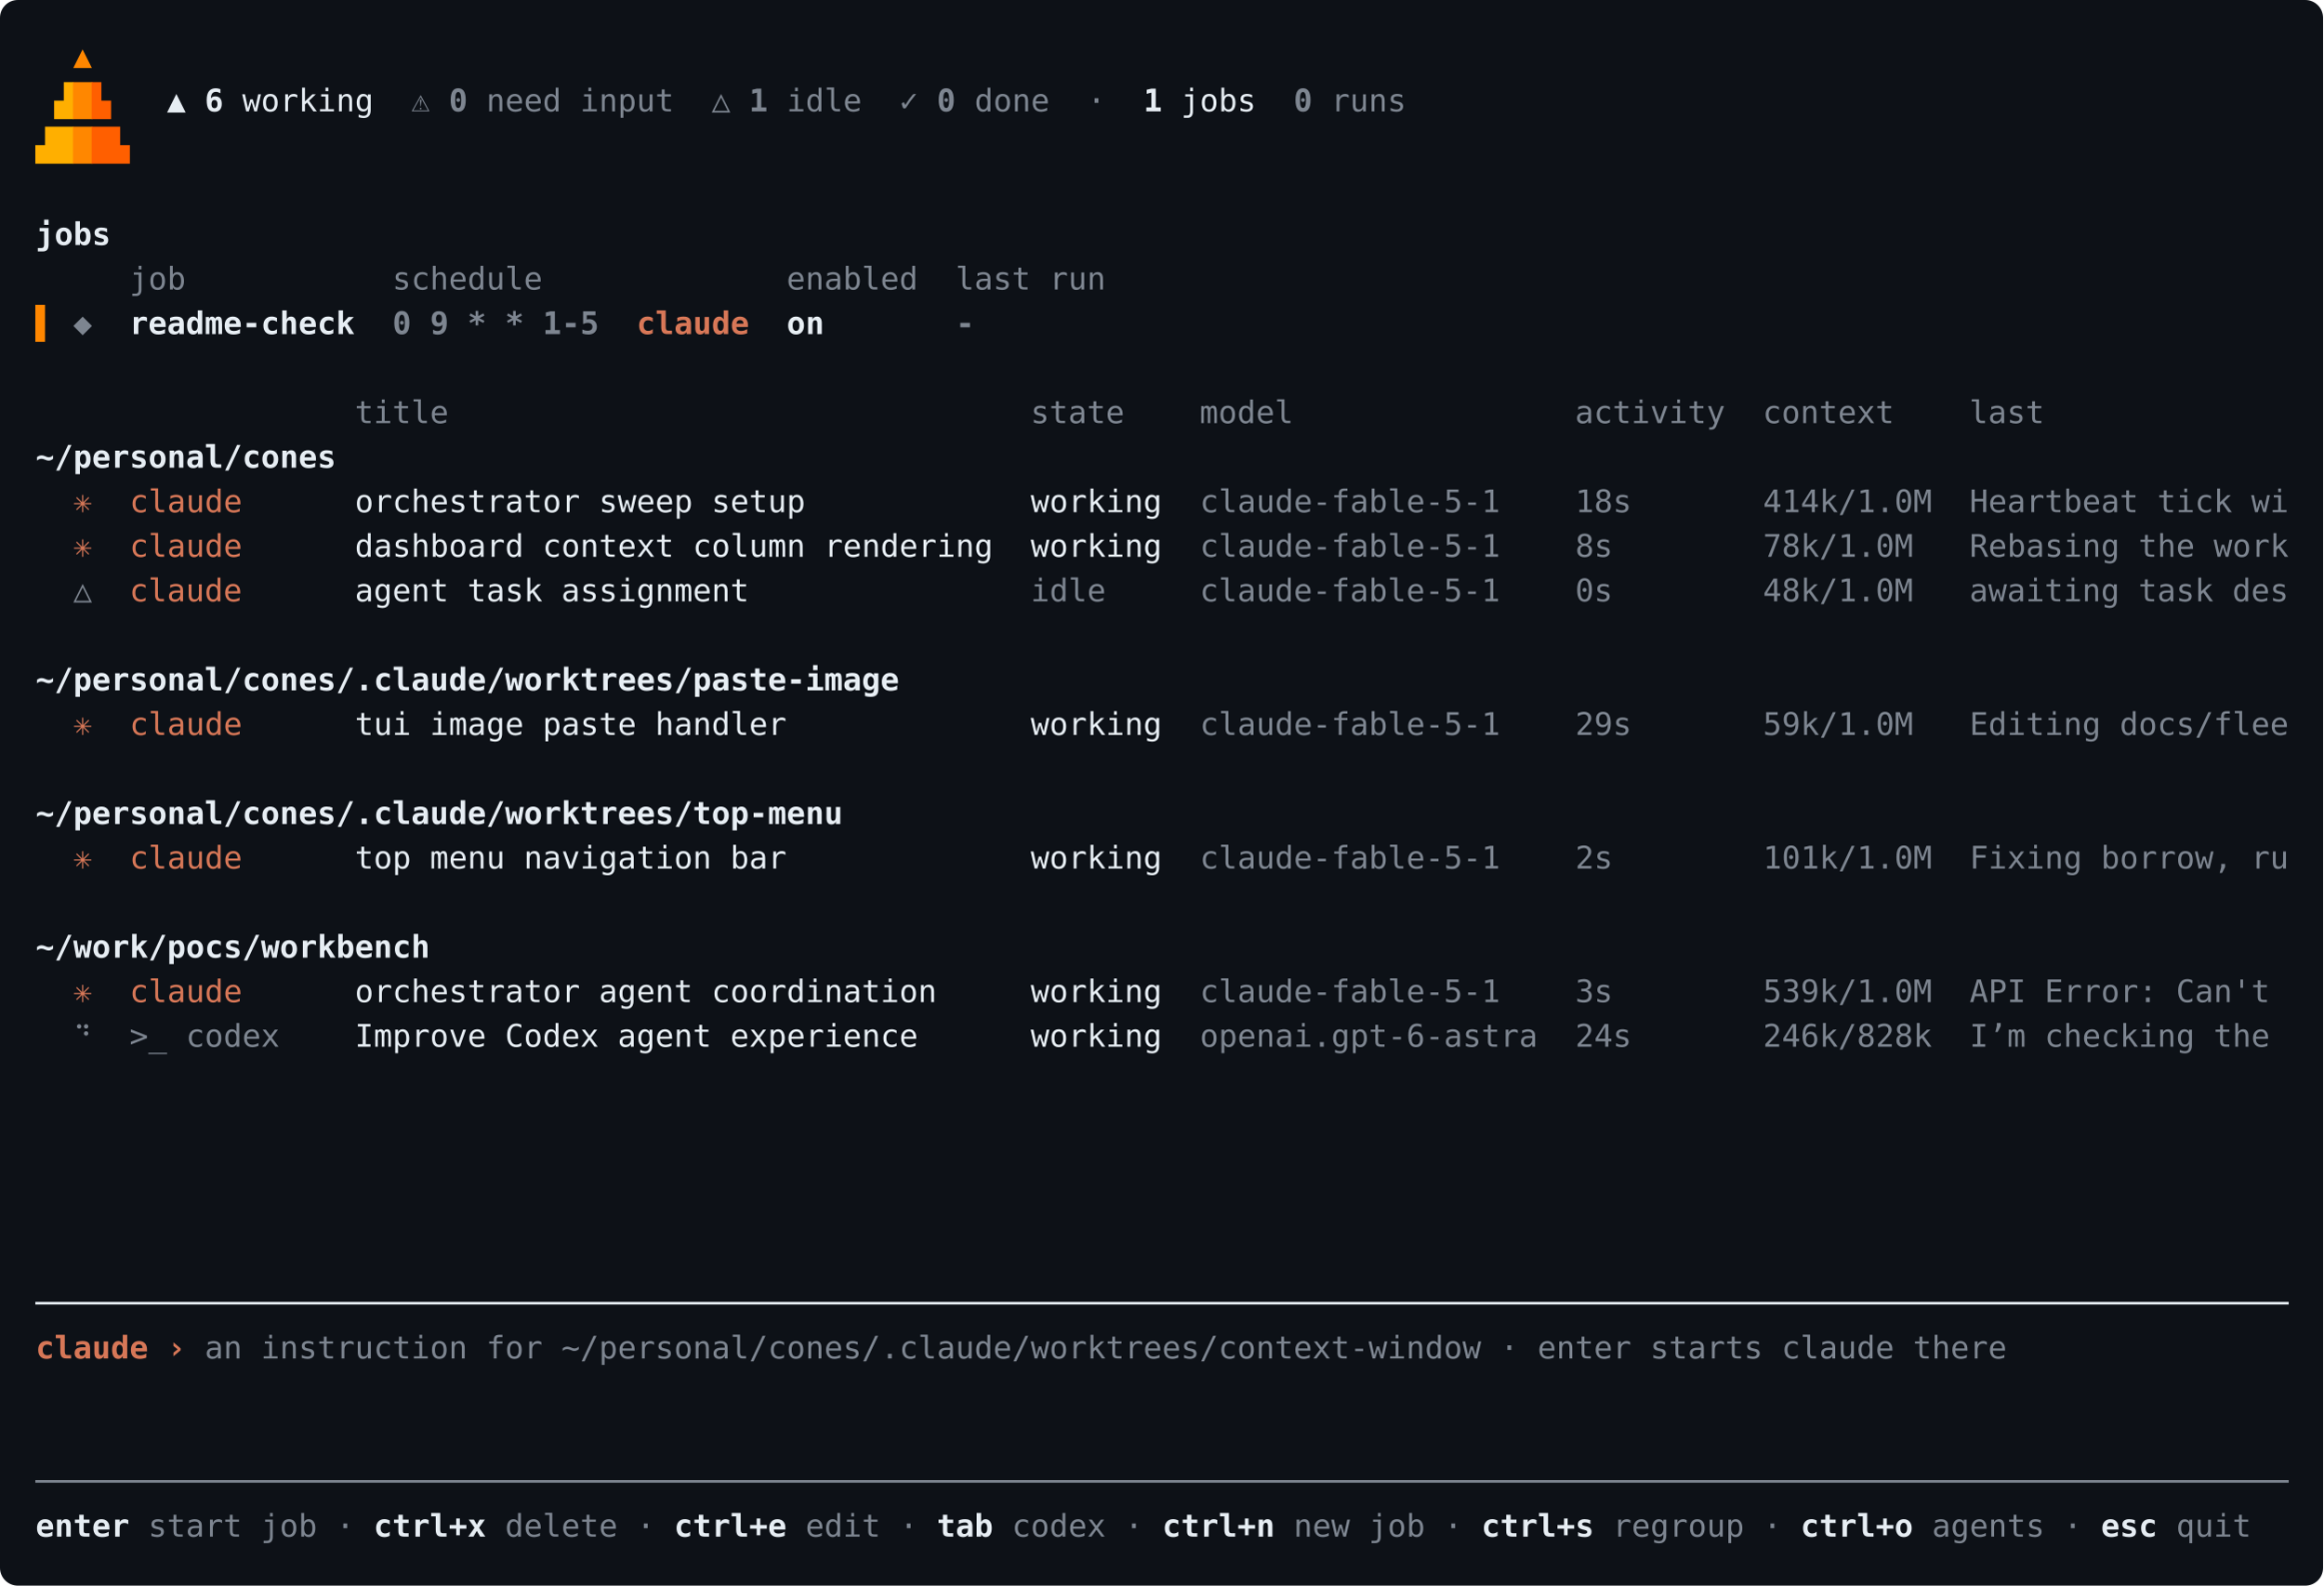
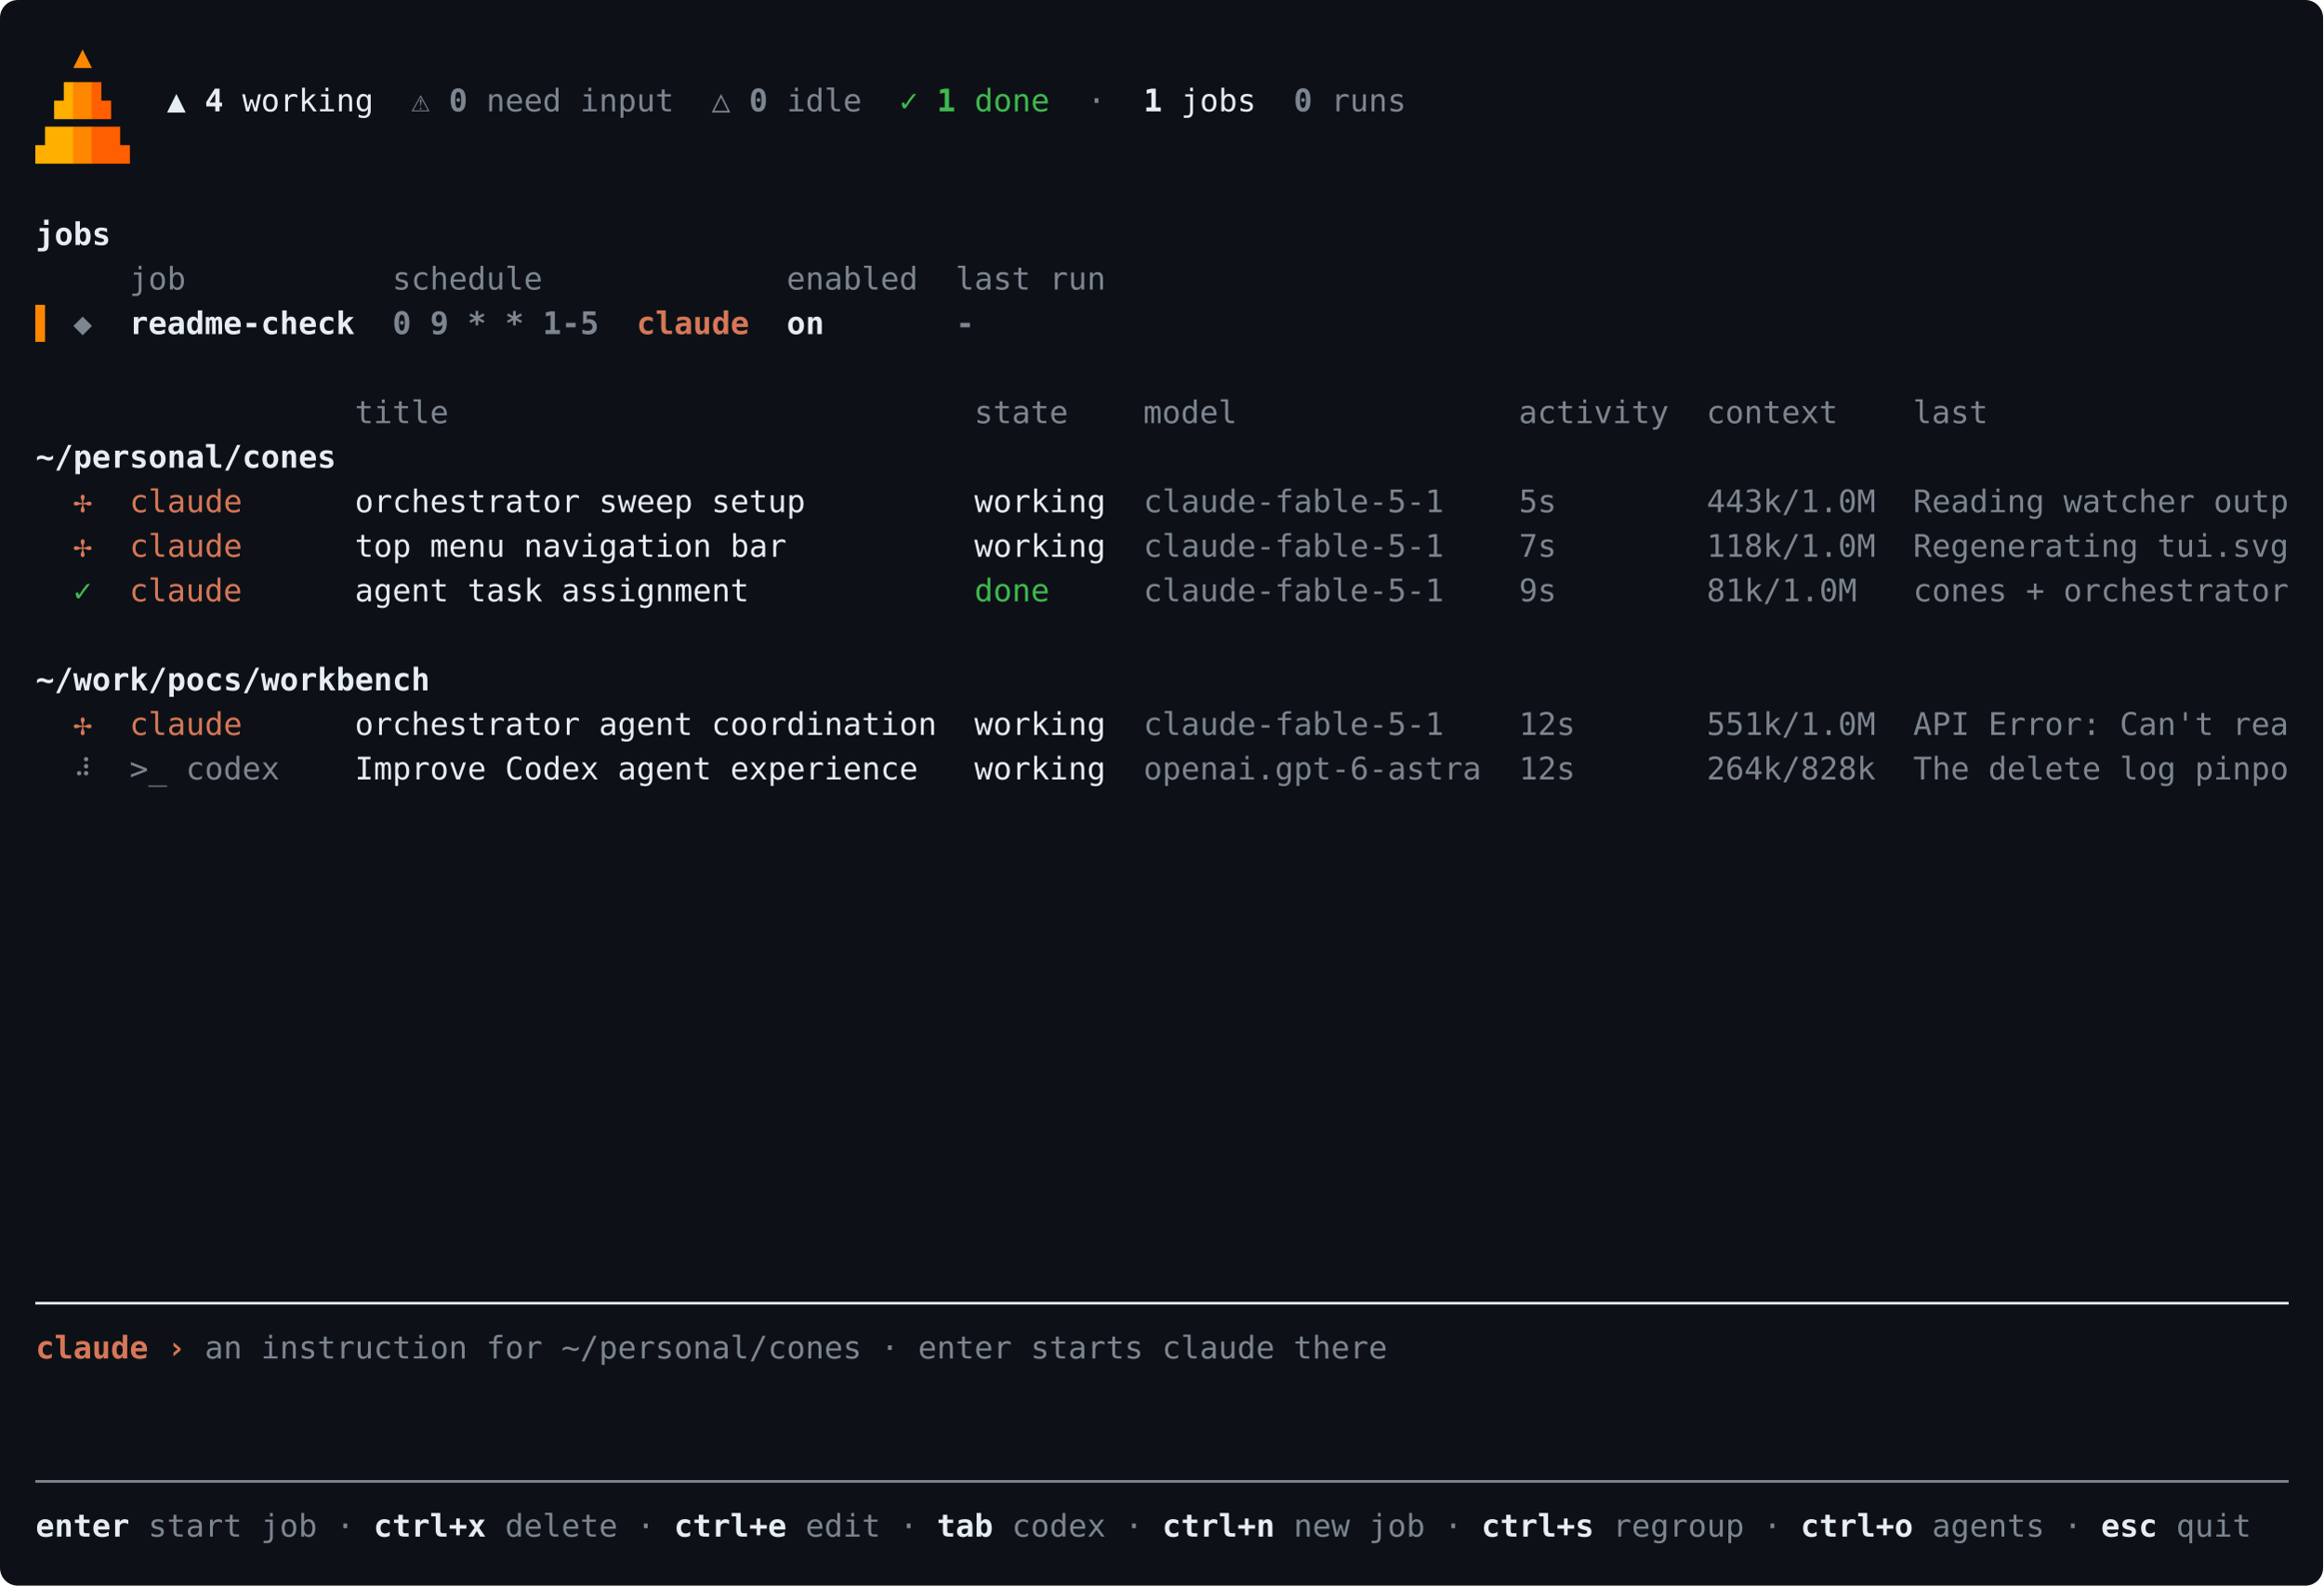
<svg xmlns="http://www.w3.org/2000/svg" width="1043" height="712" viewBox="0 0 1043 712" font-family="SFMono-Regular,Menlo,Consolas,monospace" font-size="14">
  <rect width="1043" height="712" rx="8" fill="#0d1117" />
  <text x="16.0" y="30" xml:space="preserve" textLength="42.1" lengthAdjust="spacingAndGlyphs" fill="#ff8700">  ▲  </text>
  <text x="16.0" y="50" xml:space="preserve" textLength="16.9" lengthAdjust="spacingAndGlyphs" fill="#ffaf00"> ▟</text>
  <text x="32.9" y="50" xml:space="preserve" textLength="8.4" lengthAdjust="spacingAndGlyphs" fill="#ff8700">█</text>
  <text x="41.3" y="50" xml:space="preserve" textLength="16.9" lengthAdjust="spacingAndGlyphs" fill="#ff5f00">▙ </text>
  <text x="58.1" y="50" xml:space="preserve" textLength="33.7" lengthAdjust="spacingAndGlyphs" fill="#e6edf3">  ▲ </text>
-   <text x="91.9" y="50" xml:space="preserve" textLength="8.4" lengthAdjust="spacingAndGlyphs" fill="#e6edf3" font-weight="700">6</text>
+   <text x="91.9" y="50" xml:space="preserve" textLength="8.4" lengthAdjust="spacingAndGlyphs" fill="#e6edf3" font-weight="700">4</text>
  <text x="100.3" y="50" xml:space="preserve" textLength="84.3" lengthAdjust="spacingAndGlyphs" fill="#e6edf3"> working  </text>
  <text x="184.6" y="50" xml:space="preserve" textLength="16.9" lengthAdjust="spacingAndGlyphs" fill="#7d8590">⚠ </text>
  <text x="201.5" y="50" xml:space="preserve" textLength="8.4" lengthAdjust="spacingAndGlyphs" fill="#7d8590" font-weight="700">0</text>
  <text x="209.9" y="50" xml:space="preserve" textLength="92.7" lengthAdjust="spacingAndGlyphs" fill="#7d8590"> need input</text>
  <text x="319.5" y="50" xml:space="preserve" textLength="16.9" lengthAdjust="spacingAndGlyphs" fill="#7d8590">△ </text>
-   <text x="336.3" y="50" xml:space="preserve" textLength="8.4" lengthAdjust="spacingAndGlyphs" fill="#7d8590" font-weight="700">1</text>
+   <text x="336.3" y="50" xml:space="preserve" textLength="8.4" lengthAdjust="spacingAndGlyphs" fill="#7d8590" font-weight="700">0</text>
  <text x="344.8" y="50" xml:space="preserve" textLength="42.1" lengthAdjust="spacingAndGlyphs" fill="#7d8590"> idle</text>
-   <text x="403.8" y="50" xml:space="preserve" textLength="16.9" lengthAdjust="spacingAndGlyphs" fill="#7d8590">✓ </text>
-   <text x="420.6" y="50" xml:space="preserve" textLength="8.4" lengthAdjust="spacingAndGlyphs" fill="#7d8590" font-weight="700">0</text>
-   <text x="429.1" y="50" xml:space="preserve" textLength="42.1" lengthAdjust="spacingAndGlyphs" fill="#7d8590"> done</text>
+   <text x="403.8" y="50" xml:space="preserve" textLength="16.9" lengthAdjust="spacingAndGlyphs" fill="#3fb950">✓ </text>
+   <text x="420.6" y="50" xml:space="preserve" textLength="8.4" lengthAdjust="spacingAndGlyphs" fill="#3fb950" font-weight="700">1</text>
+   <text x="429.1" y="50" xml:space="preserve" textLength="42.1" lengthAdjust="spacingAndGlyphs" fill="#3fb950"> done</text>
  <text x="488.1" y="50" xml:space="preserve" textLength="25.3" lengthAdjust="spacingAndGlyphs" fill="#7d8590">·  </text>
  <text x="513.4" y="50" xml:space="preserve" textLength="8.4" lengthAdjust="spacingAndGlyphs" fill="#e6edf3" font-weight="700">1</text>
  <text x="521.8" y="50" xml:space="preserve" textLength="59.0" lengthAdjust="spacingAndGlyphs" fill="#e6edf3"> jobs  </text>
  <text x="580.8" y="50" xml:space="preserve" textLength="8.4" lengthAdjust="spacingAndGlyphs" fill="#7d8590" font-weight="700">0</text>
  <text x="589.2" y="50" xml:space="preserve" textLength="42.1" lengthAdjust="spacingAndGlyphs" fill="#7d8590"> runs</text>
  <text x="16.0" y="70" xml:space="preserve" textLength="16.9" lengthAdjust="spacingAndGlyphs" fill="#ffaf00">▟█</text>
  <text x="32.9" y="70" xml:space="preserve" textLength="8.4" lengthAdjust="spacingAndGlyphs" fill="#ff8700">█</text>
  <text x="41.3" y="70" xml:space="preserve" textLength="16.9" lengthAdjust="spacingAndGlyphs" fill="#ff5f00">█▙</text>
  <text x="16.0" y="110" xml:space="preserve" textLength="33.7" lengthAdjust="spacingAndGlyphs" fill="#e6edf3" font-weight="700">jobs</text>
  <text x="16.0" y="130" xml:space="preserve" textLength="480.5" lengthAdjust="spacingAndGlyphs" fill="#7d8590">     job           schedule             enabled  last run</text>
  <text x="16.0" y="150" xml:space="preserve" textLength="16.9" lengthAdjust="spacingAndGlyphs" fill="#ff8700" font-weight="700">▌ </text>
  <text x="32.9" y="150" xml:space="preserve" textLength="25.3" lengthAdjust="spacingAndGlyphs" fill="#7d8590" font-weight="700">◆  </text>
  <text x="58.1" y="150" xml:space="preserve" textLength="118.0" lengthAdjust="spacingAndGlyphs" fill="#e6edf3" font-weight="700">readme-check  </text>
  <text x="176.2" y="150" xml:space="preserve" textLength="109.6" lengthAdjust="spacingAndGlyphs" fill="#7d8590" font-weight="700">0 9 * * 1-5  </text>
  <text x="285.8" y="150" xml:space="preserve" textLength="67.4" lengthAdjust="spacingAndGlyphs" fill="#d77757" font-weight="700">claude  </text>
  <text x="353.2" y="150" xml:space="preserve" textLength="75.9" lengthAdjust="spacingAndGlyphs" fill="#e6edf3" font-weight="700">on       </text>
  <text x="429.1" y="150" xml:space="preserve" textLength="8.4" lengthAdjust="spacingAndGlyphs" fill="#7d8590" font-weight="700">-</text>
-   <text x="16.0" y="190" xml:space="preserve" textLength="902.0" lengthAdjust="spacingAndGlyphs" fill="#7d8590">                 title                               state    model               activity  context    last</text>
+   <text x="16.0" y="190" xml:space="preserve" textLength="876.7" lengthAdjust="spacingAndGlyphs" fill="#7d8590">                 title                            state    model               activity  context    last</text>
  <text x="16.0" y="210" xml:space="preserve" textLength="134.9" lengthAdjust="spacingAndGlyphs" fill="#e6edf3" font-weight="700">~/personal/cones</text>
-   <text x="32.9" y="230" xml:space="preserve" textLength="109.6" lengthAdjust="spacingAndGlyphs" fill="#d77757">✳  claude    </text>
-   <text x="159.3" y="230" xml:space="preserve" textLength="379.3" lengthAdjust="spacingAndGlyphs" fill="#e6edf3">orchestrator sweep setup            working  </text>
-   <text x="538.7" y="230" xml:space="preserve" textLength="488.9" lengthAdjust="spacingAndGlyphs" fill="#7d8590">claude-fable-5-1    18s       414k/1.0M  Heartbeat tick wi</text>
-   <text x="32.9" y="250" xml:space="preserve" textLength="109.6" lengthAdjust="spacingAndGlyphs" fill="#d77757">✳  claude    </text>
-   <text x="159.3" y="250" xml:space="preserve" textLength="379.3" lengthAdjust="spacingAndGlyphs" fill="#e6edf3">dashboard context column rendering  working  </text>
-   <text x="538.7" y="250" xml:space="preserve" textLength="488.9" lengthAdjust="spacingAndGlyphs" fill="#7d8590">claude-fable-5-1    8s        78k/1.0M   Rebasing the work</text>
-   <text x="32.9" y="270" xml:space="preserve" textLength="25.3" lengthAdjust="spacingAndGlyphs" fill="#7d8590">△  </text>
+   <text x="32.9" y="230" xml:space="preserve" textLength="109.6" lengthAdjust="spacingAndGlyphs" fill="#d77757">✢  claude    </text>
+   <text x="159.3" y="230" xml:space="preserve" textLength="354.1" lengthAdjust="spacingAndGlyphs" fill="#e6edf3">orchestrator sweep setup         working  </text>
+   <text x="513.4" y="230" xml:space="preserve" textLength="514.2" lengthAdjust="spacingAndGlyphs" fill="#7d8590">claude-fable-5-1    5s        443k/1.0M  Reading watcher outp</text>
+   <text x="32.9" y="250" xml:space="preserve" textLength="109.6" lengthAdjust="spacingAndGlyphs" fill="#d77757">✢  claude    </text>
+   <text x="159.3" y="250" xml:space="preserve" textLength="354.1" lengthAdjust="spacingAndGlyphs" fill="#e6edf3">top menu navigation bar          working  </text>
+   <text x="513.4" y="250" xml:space="preserve" textLength="514.2" lengthAdjust="spacingAndGlyphs" fill="#7d8590">claude-fable-5-1    7s        118k/1.0M  Regenerating tui.svg</text>
+   <text x="32.9" y="270" xml:space="preserve" textLength="25.3" lengthAdjust="spacingAndGlyphs" fill="#3fb950">✓  </text>
  <text x="58.1" y="270" xml:space="preserve" textLength="84.3" lengthAdjust="spacingAndGlyphs" fill="#d77757">claude    </text>
-   <text x="159.3" y="270" xml:space="preserve" textLength="303.5" lengthAdjust="spacingAndGlyphs" fill="#e6edf3">agent task assignment               </text>
-   <text x="462.8" y="270" xml:space="preserve" textLength="564.8" lengthAdjust="spacingAndGlyphs" fill="#7d8590">idle     claude-fable-5-1    0s        48k/1.0M   awaiting task des</text>
-   <text x="16.0" y="310" xml:space="preserve" textLength="387.8" lengthAdjust="spacingAndGlyphs" fill="#e6edf3" font-weight="700">~/personal/cones/.claude/worktrees/paste-image</text>
-   <text x="32.9" y="330" xml:space="preserve" textLength="109.6" lengthAdjust="spacingAndGlyphs" fill="#d77757">✳  claude    </text>
-   <text x="159.3" y="330" xml:space="preserve" textLength="379.3" lengthAdjust="spacingAndGlyphs" fill="#e6edf3">tui image paste handler             working  </text>
-   <text x="538.7" y="330" xml:space="preserve" textLength="488.9" lengthAdjust="spacingAndGlyphs" fill="#7d8590">claude-fable-5-1    29s       59k/1.0M   Editing docs/flee</text>
-   <text x="16.0" y="370" xml:space="preserve" textLength="362.5" lengthAdjust="spacingAndGlyphs" fill="#e6edf3" font-weight="700">~/personal/cones/.claude/worktrees/top-menu</text>
-   <text x="32.9" y="390" xml:space="preserve" textLength="109.6" lengthAdjust="spacingAndGlyphs" fill="#d77757">✳  claude    </text>
-   <text x="159.3" y="390" xml:space="preserve" textLength="379.3" lengthAdjust="spacingAndGlyphs" fill="#e6edf3">top menu navigation bar             working  </text>
-   <text x="538.7" y="390" xml:space="preserve" textLength="488.9" lengthAdjust="spacingAndGlyphs" fill="#7d8590">claude-fable-5-1    2s        101k/1.0M  Fixing borrow, ru</text>
-   <text x="16.0" y="430" xml:space="preserve" textLength="177.0" lengthAdjust="spacingAndGlyphs" fill="#e6edf3" font-weight="700">~/work/pocs/workbench</text>
-   <text x="32.9" y="450" xml:space="preserve" textLength="109.6" lengthAdjust="spacingAndGlyphs" fill="#d77757">✳  claude    </text>
-   <text x="159.3" y="450" xml:space="preserve" textLength="379.3" lengthAdjust="spacingAndGlyphs" fill="#e6edf3">orchestrator agent coordination     working  </text>
-   <text x="538.7" y="450" xml:space="preserve" textLength="480.5" lengthAdjust="spacingAndGlyphs" fill="#7d8590">claude-fable-5-1    3s        539k/1.0M  API Error: Can't</text>
-   <text x="32.9" y="470" xml:space="preserve" textLength="126.4" lengthAdjust="spacingAndGlyphs" fill="#7d8590">⠙  &gt;_ codex    </text>
-   <text x="159.3" y="470" xml:space="preserve" textLength="379.3" lengthAdjust="spacingAndGlyphs" fill="#e6edf3">Improve Codex agent experience      working  </text>
-   <text x="538.7" y="470" xml:space="preserve" textLength="480.5" lengthAdjust="spacingAndGlyphs" fill="#7d8590">openai.gpt-6-astra  24s       246k/828k  I’m checking the</text>
+   <text x="159.3" y="270" xml:space="preserve" textLength="278.2" lengthAdjust="spacingAndGlyphs" fill="#e6edf3">agent task assignment            </text>
+   <text x="437.5" y="270" xml:space="preserve" textLength="75.9" lengthAdjust="spacingAndGlyphs" fill="#3fb950">done     </text>
+   <text x="513.4" y="270" xml:space="preserve" textLength="514.2" lengthAdjust="spacingAndGlyphs" fill="#7d8590">claude-fable-5-1    9s        81k/1.0M   cones + orchestrator</text>
+   <text x="16.0" y="310" xml:space="preserve" textLength="177.0" lengthAdjust="spacingAndGlyphs" fill="#e6edf3" font-weight="700">~/work/pocs/workbench</text>
+   <text x="32.9" y="330" xml:space="preserve" textLength="109.6" lengthAdjust="spacingAndGlyphs" fill="#d77757">✢  claude    </text>
+   <text x="159.3" y="330" xml:space="preserve" textLength="354.1" lengthAdjust="spacingAndGlyphs" fill="#e6edf3">orchestrator agent coordination  working  </text>
+   <text x="513.4" y="330" xml:space="preserve" textLength="514.2" lengthAdjust="spacingAndGlyphs" fill="#7d8590">claude-fable-5-1    12s       551k/1.0M  API Error: Can't rea</text>
+   <text x="32.9" y="350" xml:space="preserve" textLength="126.4" lengthAdjust="spacingAndGlyphs" fill="#7d8590">⠼  &gt;_ codex    </text>
+   <text x="159.3" y="350" xml:space="preserve" textLength="354.1" lengthAdjust="spacingAndGlyphs" fill="#e6edf3">Improve Codex agent experience   working  </text>
+   <text x="513.4" y="350" xml:space="preserve" textLength="514.2" lengthAdjust="spacingAndGlyphs" fill="#7d8590">openai.gpt-6-astra  12s       264k/828k  The delete log pinpo</text>
  <text x="16.0" y="590" xml:space="preserve" textLength="1011.6" lengthAdjust="spacingAndGlyphs" fill="#e6edf3">────────────────────────────────────────────────────────────────────────────────────────────────────────────────────────</text>
  <text x="16.0" y="610" xml:space="preserve" textLength="75.9" lengthAdjust="spacingAndGlyphs" fill="#d77757" font-weight="700">claude › </text>
  <text x="91.9" y="610" xml:space="preserve" textLength="8.4" lengthAdjust="spacingAndGlyphs" fill="#7d8590">a</text>
-   <text x="100.3" y="610" xml:space="preserve" textLength="800.9" lengthAdjust="spacingAndGlyphs" fill="#7d8590">n instruction for ~/personal/cones/.claude/worktrees/context-window · enter starts claude there</text>
+   <text x="100.3" y="610" xml:space="preserve" textLength="522.7" lengthAdjust="spacingAndGlyphs" fill="#7d8590">n instruction for ~/personal/cones · enter starts claude there</text>
  <text x="16.0" y="670" xml:space="preserve" textLength="1011.6" lengthAdjust="spacingAndGlyphs" fill="#7d8590">────────────────────────────────────────────────────────────────────────────────────────────────────────────────────────</text>
  <text x="16.0" y="690" xml:space="preserve" textLength="42.1" lengthAdjust="spacingAndGlyphs" fill="#e6edf3" font-weight="700">enter</text>
  <text x="58.1" y="690" xml:space="preserve" textLength="109.6" lengthAdjust="spacingAndGlyphs" fill="#7d8590"> start job · </text>
  <text x="167.7" y="690" xml:space="preserve" textLength="50.6" lengthAdjust="spacingAndGlyphs" fill="#e6edf3" font-weight="700">ctrl+x</text>
  <text x="218.3" y="690" xml:space="preserve" textLength="84.3" lengthAdjust="spacingAndGlyphs" fill="#7d8590"> delete · </text>
  <text x="302.6" y="690" xml:space="preserve" textLength="50.6" lengthAdjust="spacingAndGlyphs" fill="#e6edf3" font-weight="700">ctrl+e</text>
  <text x="353.2" y="690" xml:space="preserve" textLength="67.4" lengthAdjust="spacingAndGlyphs" fill="#7d8590"> edit · </text>
  <text x="420.6" y="690" xml:space="preserve" textLength="25.3" lengthAdjust="spacingAndGlyphs" fill="#e6edf3" font-weight="700">tab</text>
  <text x="445.9" y="690" xml:space="preserve" textLength="75.9" lengthAdjust="spacingAndGlyphs" fill="#7d8590"> codex · </text>
  <text x="521.8" y="690" xml:space="preserve" textLength="50.6" lengthAdjust="spacingAndGlyphs" fill="#e6edf3" font-weight="700">ctrl+n</text>
  <text x="572.4" y="690" xml:space="preserve" textLength="92.7" lengthAdjust="spacingAndGlyphs" fill="#7d8590"> new job · </text>
  <text x="665.1" y="690" xml:space="preserve" textLength="50.6" lengthAdjust="spacingAndGlyphs" fill="#e6edf3" font-weight="700">ctrl+s</text>
  <text x="715.7" y="690" xml:space="preserve" textLength="92.7" lengthAdjust="spacingAndGlyphs" fill="#7d8590"> regroup · </text>
  <text x="808.4" y="690" xml:space="preserve" textLength="50.6" lengthAdjust="spacingAndGlyphs" fill="#e6edf3" font-weight="700">ctrl+o</text>
  <text x="859.0" y="690" xml:space="preserve" textLength="84.3" lengthAdjust="spacingAndGlyphs" fill="#7d8590"> agents · </text>
  <text x="943.3" y="690" xml:space="preserve" textLength="25.3" lengthAdjust="spacingAndGlyphs" fill="#e6edf3" font-weight="700">esc</text>
  <text x="968.6" y="690" xml:space="preserve" textLength="42.1" lengthAdjust="spacingAndGlyphs" fill="#7d8590"> quit</text>
</svg>
